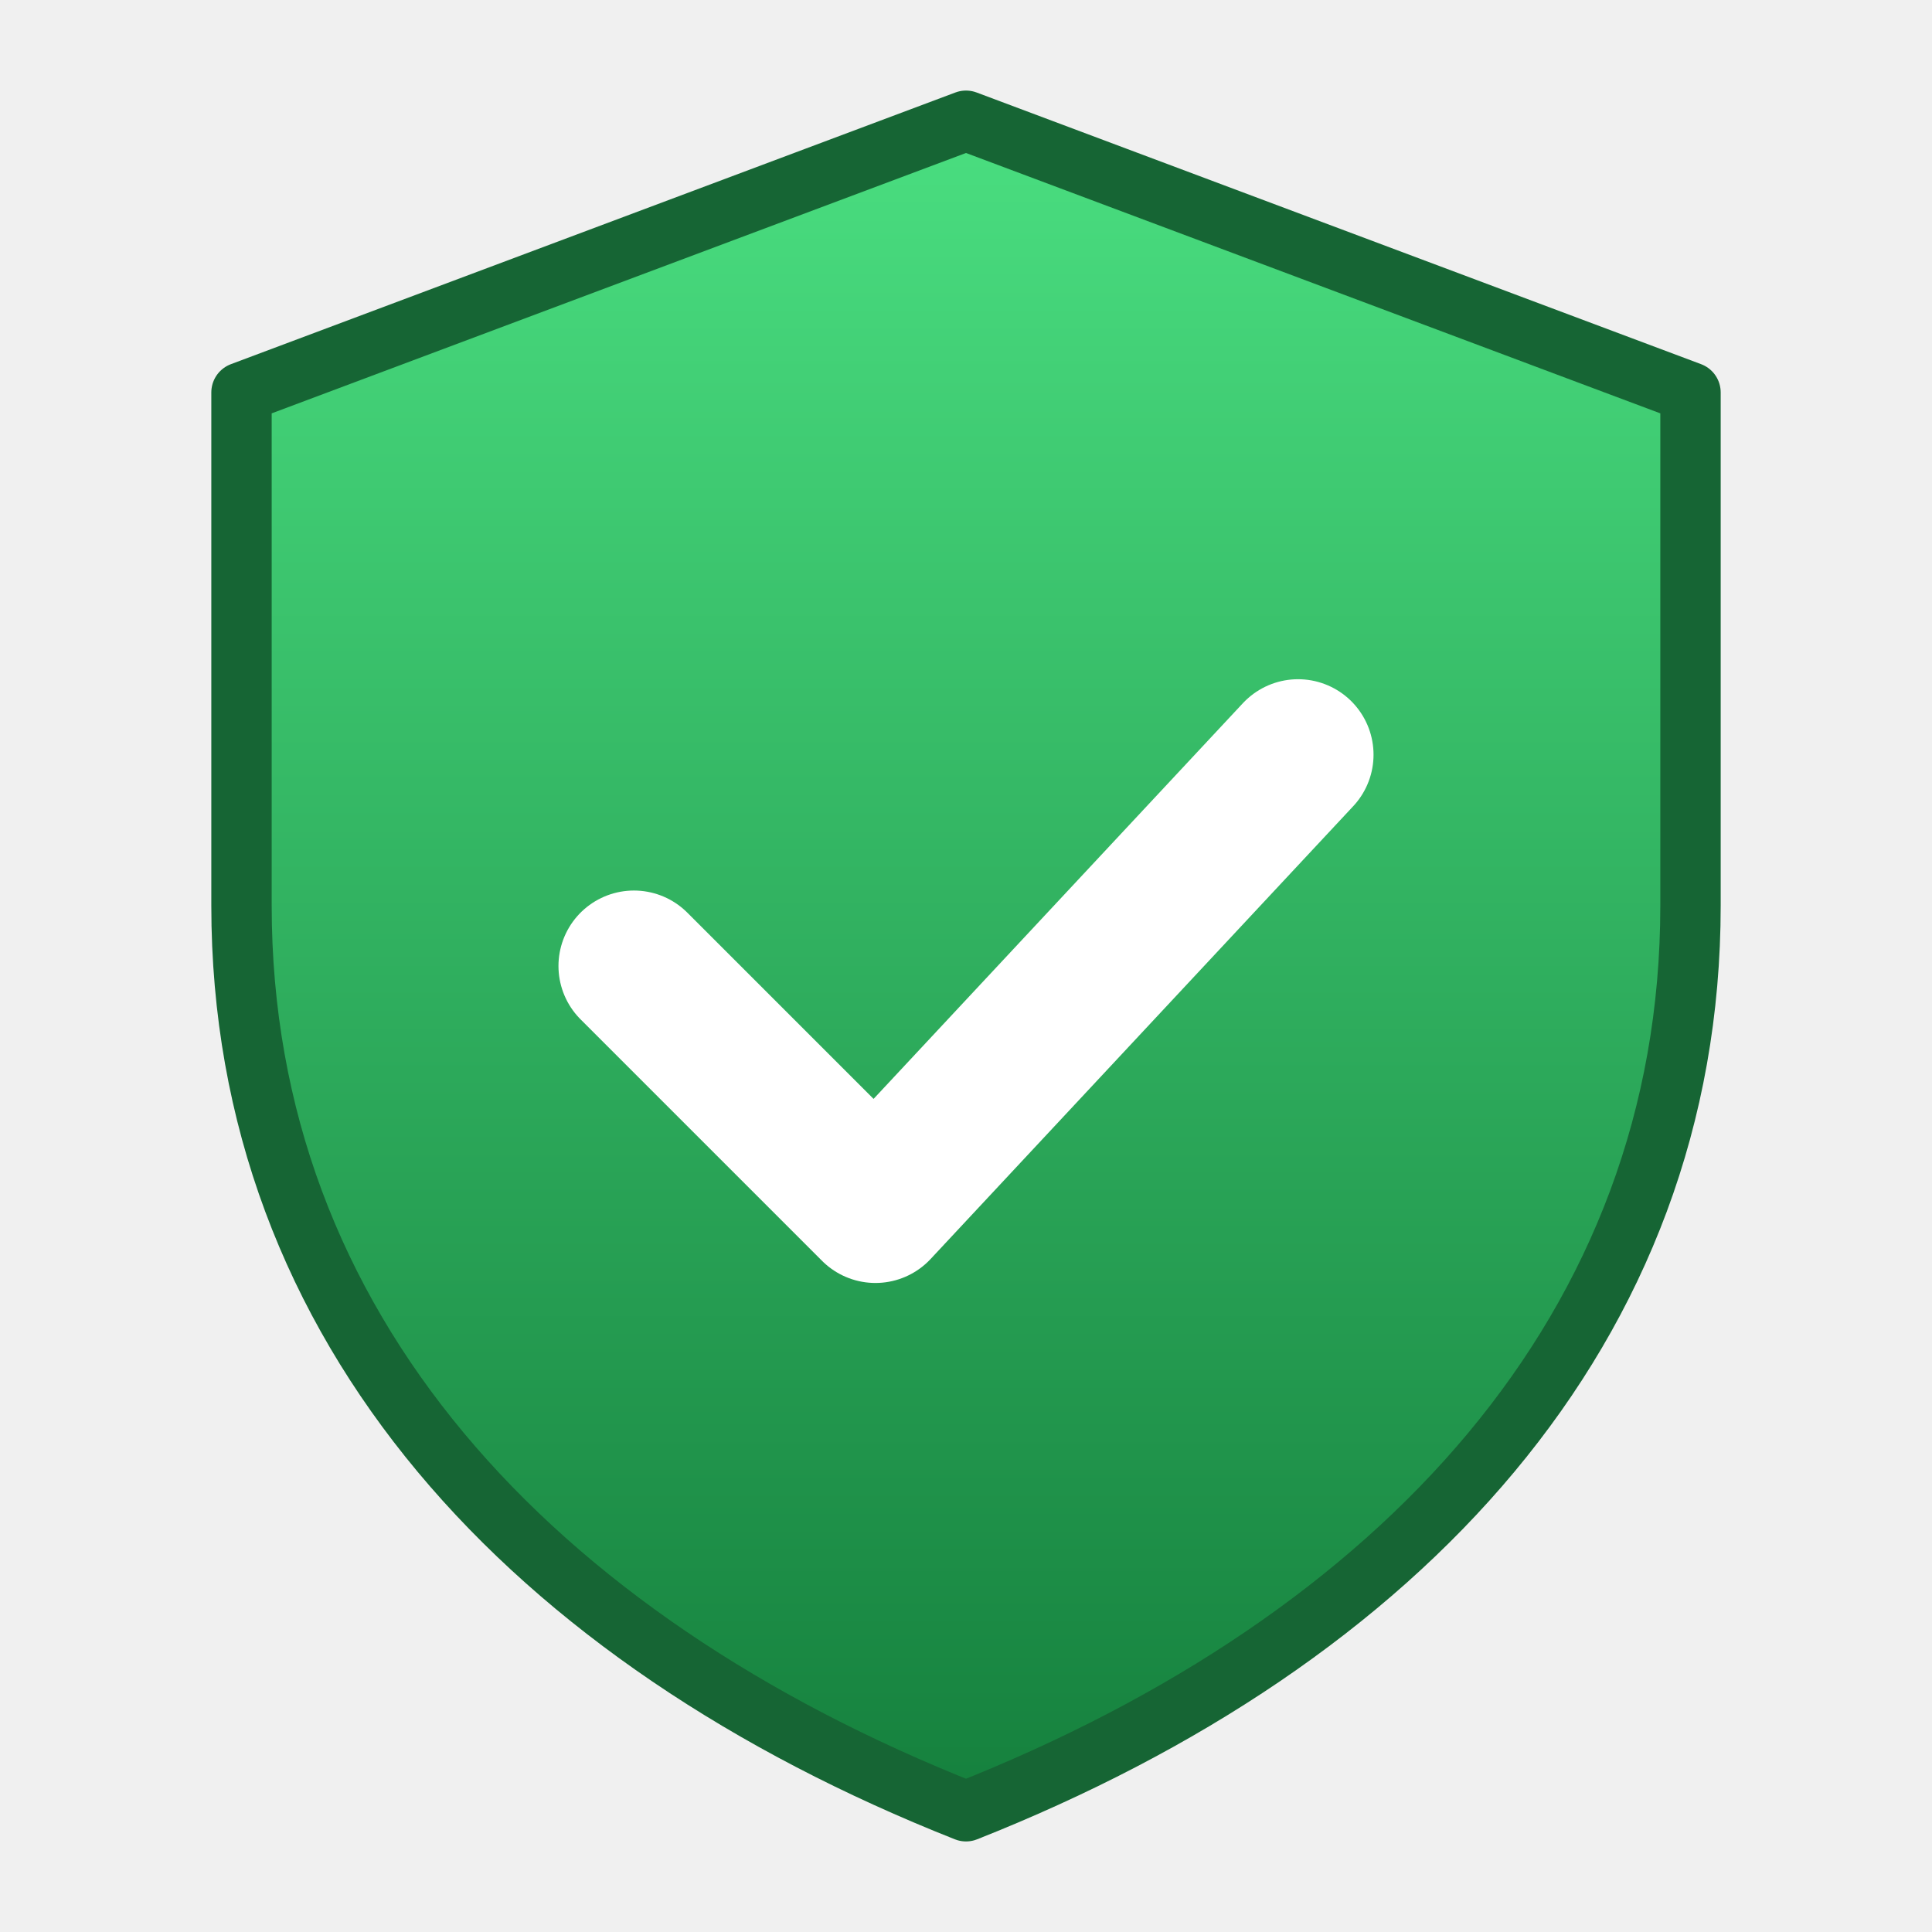
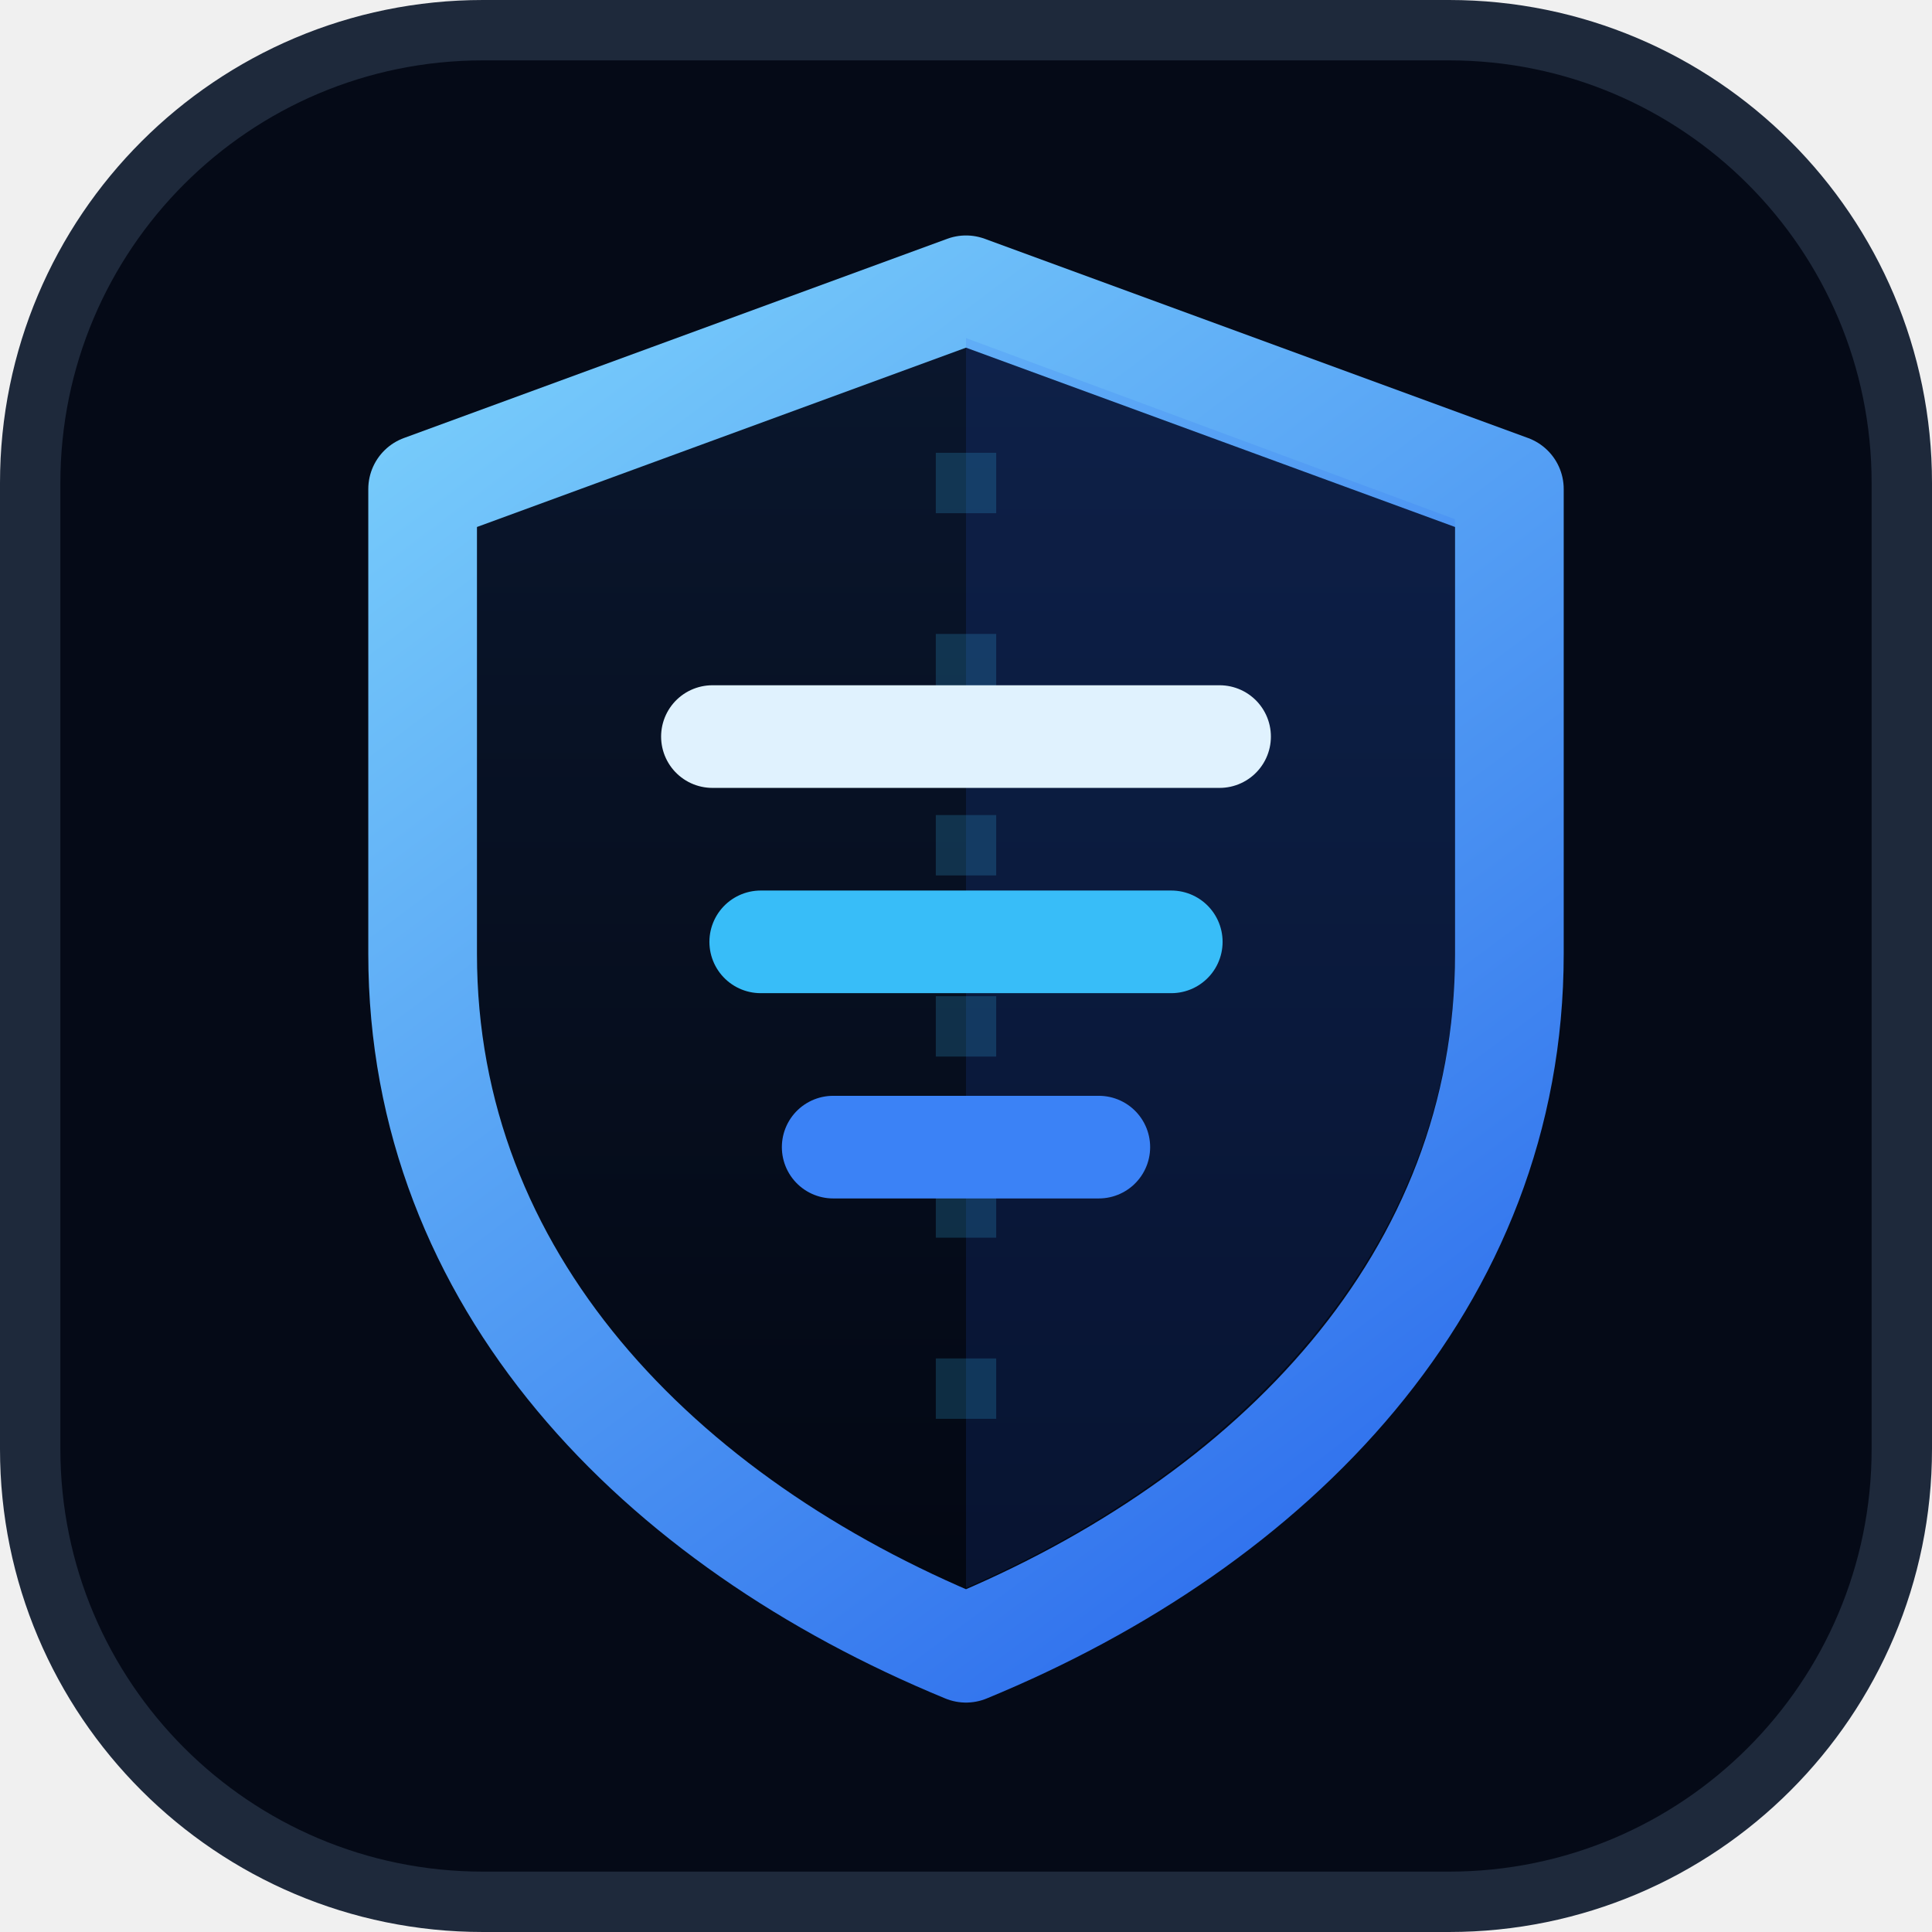
- <svg xmlns="http://www.w3.org/2000/svg" viewBox="0 0 64 64" role="img" aria-label="WAF-Proxy shield">
+ <svg xmlns="http://www.w3.org/2000/svg" width="32" height="32" viewBox="0 0 32 32" fill="none">
  <defs>
-     <linearGradient id="shield-fill" x1="0" y1="0" x2="0" y2="1">
-       <stop offset="0" stop-color="#4ade80" />
-       <stop offset="1" stop-color="#15803d" />
+     <linearGradient id="m5Rim" x1="7" y1="4" x2="25" y2="28" gradientUnits="userSpaceOnUse">
+       <stop offset="0%" stop-color="#7DD3FC" />
+       <stop offset="100%" stop-color="#2563EB" />
+     </linearGradient>
+     <linearGradient id="m5Face" x1="16" y1="5" x2="16" y2="27" gradientUnits="userSpaceOnUse">
+       <stop offset="0%" stop-color="#0A172E" />
+       <stop offset="100%" stop-color="#030712" />
    </linearGradient>
  </defs>
-   <path d="M32 4 56 13v17c0 14-9.6 24.3-24 30C17.6 54.3 8 44 8 30V13L32 4Z" fill="url(#shield-fill)" stroke="#166534" stroke-width="2" stroke-linejoin="round" />
-   <path d="m21 32 8 8 14-15" fill="none" stroke="#fff" stroke-width="5" stroke-linecap="round" stroke-linejoin="round" />
+   <rect x="0.5" y="0.5" width="31" height="31" rx="7.5" fill="#050A17" stroke="#1E293B" />
+   <path d="M16 4.8L25 8.1V15.8C25 21.2 21.1 25.2 16 27.3C10.9 25.2 7 21.2 7 15.8V8.1L16 4.8Z" fill="url(#m5Face)" stroke="url(#m5Rim)" stroke-width="1.8" stroke-linejoin="round" />
+   <path d="M16 5.6L24.1 8.6V15.8C24.1 20.6 20.6 24.3 16 26.3V5.6Z" fill="#2563EB" fill-opacity="0.14" />
+   <path d="M16 7.5V24.5" stroke="#38BDF8" stroke-opacity="0.2" stroke-width="1" stroke-dasharray="1 2" />
+   <path d="M11.8 12.2H20.2" stroke="#E0F2FE" stroke-width="1.7" stroke-linecap="round" />
+   <path d="M12.6 15.6H19.4" stroke="#38BDF8" stroke-width="1.7" stroke-linecap="round" />
+   <path d="M13.8 19H18.2" stroke="#3B82F6" stroke-width="1.7" stroke-linecap="round" />
</svg>
